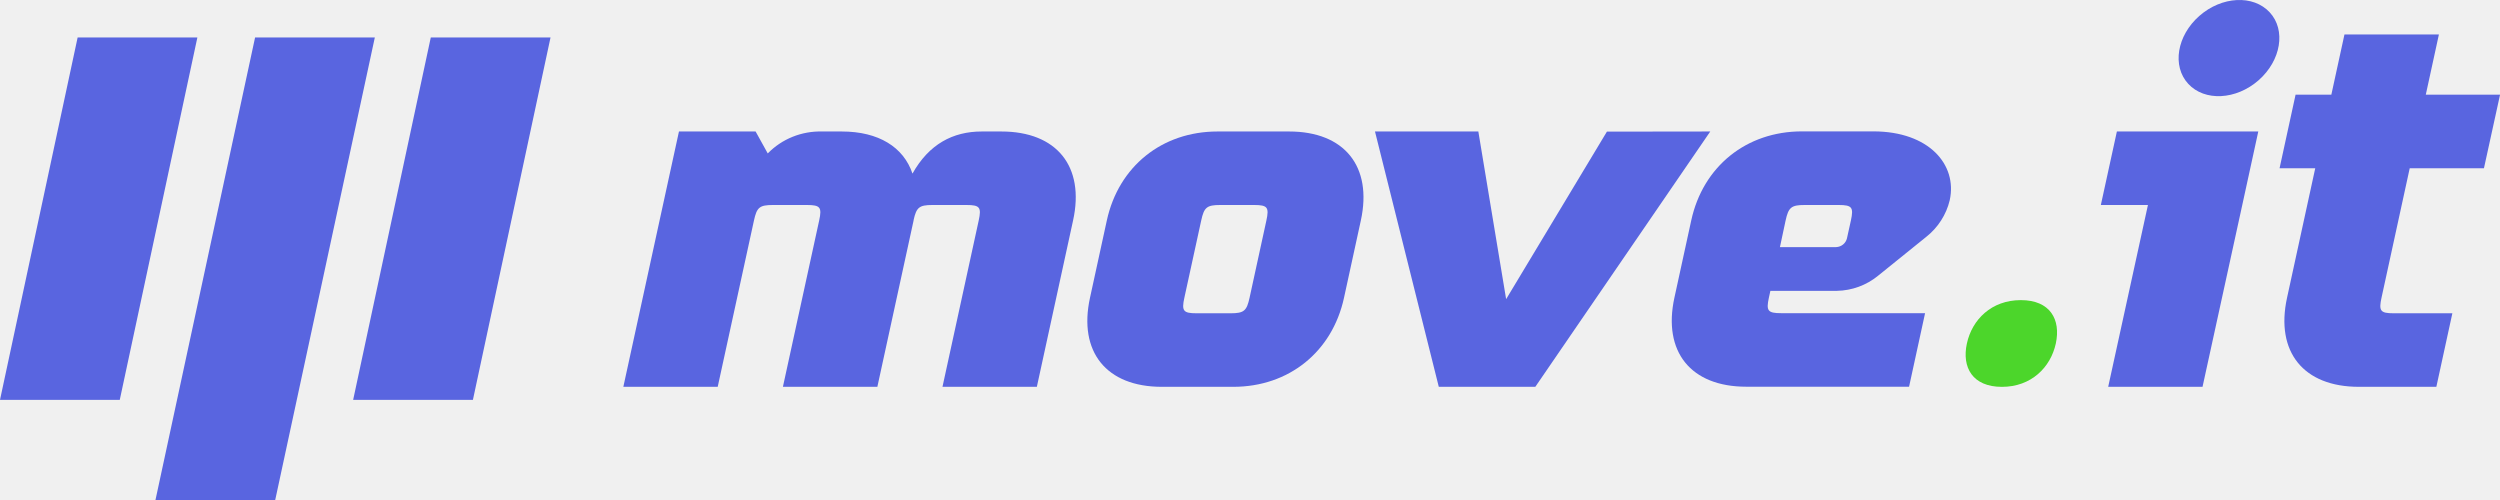
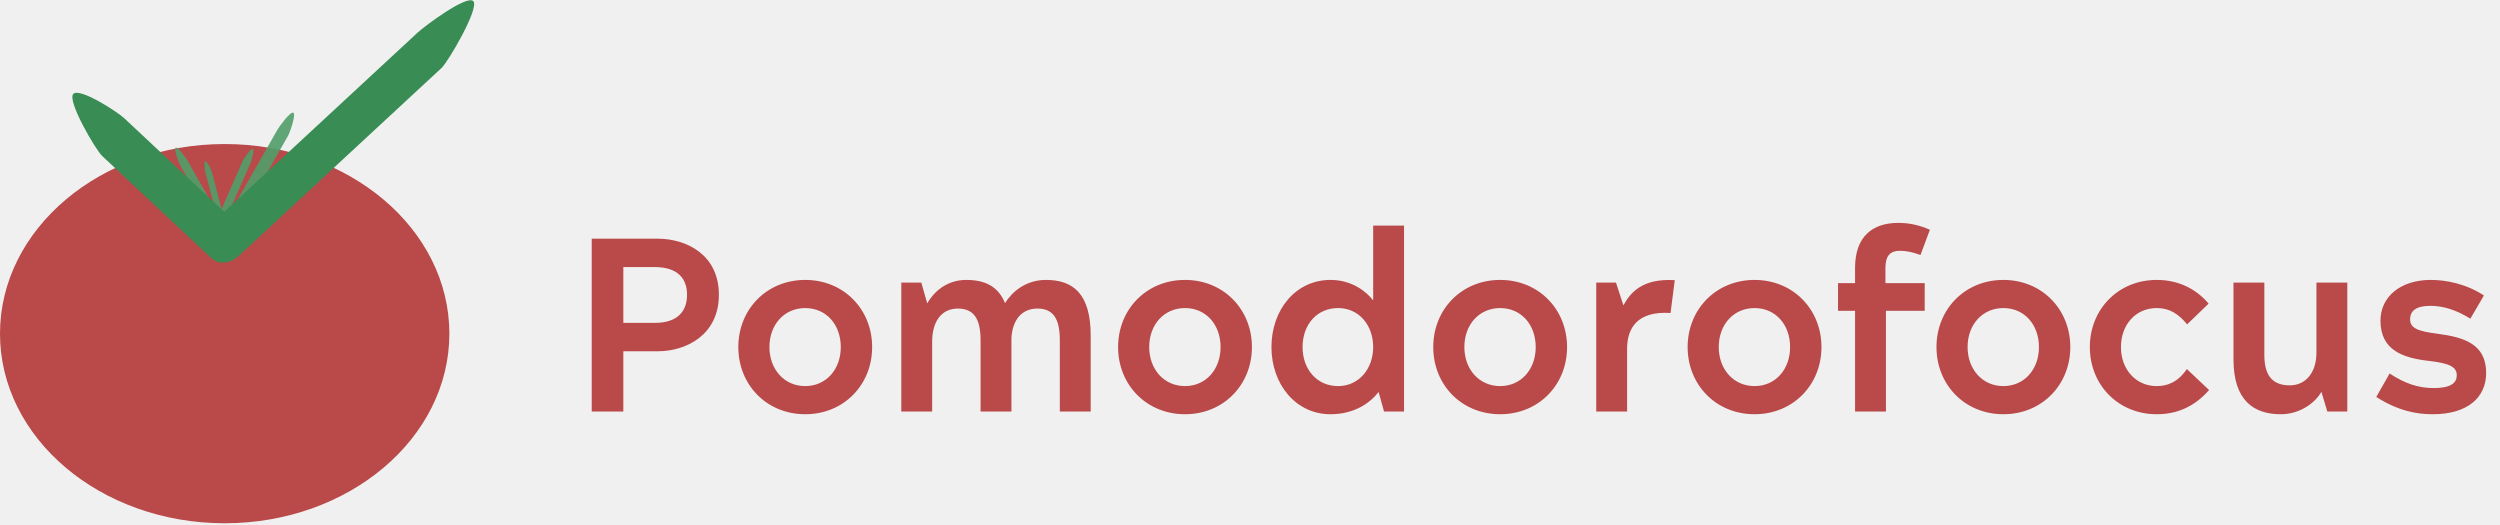
- <svg xmlns="http://www.w3.org/2000/svg" width="250" height="50" viewBox="0 0 250 50" fill="none">
-   <g clip-path="url(#clip0)">
-     <path d="M107.307 22.049L103.685 38.682H94.248L97.871 22.049C98.155 20.741 97.99 20.5 96.653 20.5H93.246C91.918 20.5 91.639 20.741 91.359 22.015C91.359 22.015 91.359 22.038 91.359 22.049L87.736 38.682H78.291L81.917 22.049C82.201 20.741 82.036 20.5 80.696 20.5H77.289C75.949 20.5 75.68 20.744 75.396 22.049L71.771 38.682H62.334L67.896 13.149H75.561L76.775 15.343C77.475 14.625 78.32 14.058 79.259 13.68C80.197 13.302 81.206 13.121 82.22 13.149H84.176C87.867 13.149 90.356 14.714 91.248 17.359C92.897 14.418 95.287 13.149 98.174 13.149H100.133C105.677 13.149 108.496 16.642 107.307 22.049Z" fill="#5965E0" />
-     <path d="M136.084 22.049L134.4 29.782C133.222 35.189 128.879 38.682 123.329 38.682H116.181C110.639 38.682 107.82 35.187 108.999 29.78L110.682 22.049C111.857 16.642 116.201 13.149 121.753 13.149H128.913C134.443 13.149 137.265 16.642 136.084 22.049ZM126.639 22.049C126.923 20.741 126.758 20.5 125.421 20.5H122.015C120.675 20.5 120.405 20.744 120.121 22.049L118.435 29.78C118.151 31.087 118.318 31.328 119.655 31.328H123.062C124.399 31.328 124.672 31.084 124.956 29.78L126.639 22.049Z" fill="#5965E0" />
-     <path d="M194.975 20.016C194.63 21.467 193.796 22.764 192.607 23.7L187.801 27.578C186.649 28.523 185.199 29.055 183.694 29.084H177.039L176.889 29.768C176.605 31.076 176.77 31.317 178.11 31.317H192.508L190.907 38.671H174.624C169.082 38.671 166.263 35.175 167.441 29.768L169.125 22.038C170.303 16.631 174.646 13.138 180.196 13.138H187.361C192.889 13.149 195.747 16.459 194.975 20.016ZM185.09 22.049C185.374 20.741 185.21 20.5 183.87 20.5H180.463C179.129 20.497 178.845 20.744 178.561 22.049L177.993 24.711H183.614C183.866 24.7 184.108 24.61 184.303 24.454C184.497 24.297 184.634 24.083 184.693 23.844L185.09 22.049Z" fill="#5965E0" />
-     <path d="M205.583 34.347C205.061 36.743 203.122 38.685 200.19 38.685C197.257 38.685 196.167 36.746 196.689 34.347C197.212 31.948 199.151 30.012 202.083 30.012C205.016 30.012 206.097 31.948 205.583 34.347Z" fill="#4CD62B" />
-     <path d="M225.829 13.149L224.228 20.497L220.254 38.679H210.82L214.795 20.497H210.085L211.689 13.146L225.829 13.149ZM218.823 8.382C217.188 6.609 217.687 3.568 219.933 1.593C222.178 -0.382 225.327 -0.543 226.97 1.233C228.614 3.008 228.106 6.05 225.86 8.025C223.615 9.999 220.461 10.16 218.823 8.382Z" fill="#5965E0" />
-     <path d="M240.972 16.825L238.15 29.78C237.866 31.087 238.031 31.328 239.368 31.328H245.236L243.635 38.682H235.888C230.346 38.682 227.525 35.187 228.703 29.78L231.524 16.825H227.956L229.557 9.47H233.134L234.446 3.449H243.89L242.579 9.47H250.005L248.395 16.825H240.972Z" fill="#5965E0" />
-     <path d="M25.509 3.745H37.483L27.521 50H15.547L25.509 3.745Z" fill="#5965E0" />
-     <path d="M43.079 3.745H55.053L47.291 39.987H35.315L43.079 3.745Z" fill="#5965E0" />
-     <path d="M7.764 3.745H19.738L11.976 39.987H-0L7.764 3.745Z" fill="#5965E0" />
-     <path d="M171.027 13.149L153.531 38.682H143.879L137.498 13.149H147.834L150.613 29.915L160.691 13.163L171.027 13.149Z" fill="#5965E0" />
-   </g>
-   <defs>
-     <clipPath id="clip0">
-       <rect width="250" height="50" fill="white" />
-     </clipPath>
-   </defs>
+ <svg xmlns="http://www.w3.org/2000/svg" width="486" height="102" viewBox="0 0 486 102" fill="none">
+   <path d="M121.176 80H115.032V46.4H127.848C133.464 46.4 139.752 49.52 139.752 57.296C139.752 65.072 133.464 68.288 127.848 68.288H121.176V80ZM121.176 51.92V62.768H127.272C131.976 62.768 133.56 60.272 133.56 57.296C133.56 54.368 131.976 51.92 127.272 51.92H121.176ZM143.529 67.472C143.529 60.128 149.049 54.416 156.537 54.416C164.025 54.416 169.545 60.128 169.545 67.472C169.545 74.816 164.025 80.528 156.537 80.528C149.049 80.528 143.529 74.816 143.529 67.472ZM156.537 75.056C160.617 75.056 163.449 71.792 163.449 67.472C163.449 63.104 160.617 59.888 156.537 59.888C152.457 59.888 149.577 63.104 149.577 67.472C149.577 71.792 152.457 75.056 156.537 75.056ZM181.214 80H175.214V54.944H179.102L180.254 58.976C181.358 57.008 183.806 54.416 187.838 54.416C191.534 54.416 194.078 55.712 195.374 58.928C196.718 56.768 199.358 54.416 203.342 54.416C208.622 54.416 212.03 57.104 212.03 65.264V80H206.03V66.128C206.03 61.808 204.638 59.984 201.662 59.984C198.734 59.984 196.862 62.048 196.622 65.648V80H190.622V66.128C190.622 61.808 189.182 59.984 186.206 59.984C183.038 59.984 181.214 62.48 181.214 66.416V80ZM217.358 67.472C217.358 60.128 222.878 54.416 230.366 54.416C237.854 54.416 243.374 60.128 243.374 67.472C243.374 74.816 237.854 80.528 230.366 80.528C222.878 80.528 217.358 74.816 217.358 67.472ZM230.366 75.056C234.446 75.056 237.278 71.792 237.278 67.472C237.278 63.104 234.446 59.888 230.366 59.888C226.286 59.888 223.406 63.104 223.406 67.472C223.406 71.792 226.286 75.056 230.366 75.056ZM269.058 80L268.002 76.208C266.226 78.464 263.154 80.528 258.642 80.528C251.922 80.528 247.17 74.72 247.17 67.472C247.17 60.176 251.922 54.416 258.642 54.416C262.818 54.416 265.602 56.672 266.946 58.4V43.856H272.946V80H269.058ZM260.13 75.056C264.162 75.056 266.946 71.696 266.946 67.472C266.946 63.2 264.162 59.888 260.13 59.888C256.002 59.888 253.218 63.104 253.218 67.472C253.218 71.792 256.002 75.056 260.13 75.056ZM278.623 67.472C278.623 60.128 284.143 54.416 291.631 54.416C299.119 54.416 304.639 60.128 304.639 67.472C304.639 74.816 299.119 80.528 291.631 80.528C284.143 80.528 278.623 74.816 278.623 67.472ZM291.631 75.056C295.711 75.056 298.543 71.792 298.543 67.472C298.543 63.104 295.711 59.888 291.631 59.888C287.551 59.888 284.671 63.104 284.671 67.472C284.671 71.792 287.551 75.056 291.631 75.056ZM316.308 80H310.308V54.944H314.148L315.588 59.36C316.932 56.96 319.14 54.08 325.572 54.464L324.756 60.848C318.324 60.416 316.308 63.776 316.308 67.808V80ZM328.076 67.472C328.076 60.128 333.596 54.416 341.084 54.416C348.572 54.416 354.092 60.128 354.092 67.472C354.092 74.816 348.572 80.528 341.084 80.528C333.596 80.528 328.076 74.816 328.076 67.472ZM341.084 75.056C345.164 75.056 347.996 71.792 347.996 67.472C347.996 63.104 345.164 59.888 341.084 59.888C337.004 59.888 334.124 63.104 334.124 67.472C334.124 71.792 337.004 75.056 341.084 75.056ZM366.625 80H360.625V60.416H357.313V55.04H360.625V52.064C360.625 45.92 364.081 43.328 369.025 43.328C370.945 43.328 373.105 43.712 375.169 44.672L373.345 49.568C371.761 48.992 370.513 48.752 369.361 48.752C367.537 48.752 366.529 49.616 366.529 52.064V55.04H374.161V60.416H366.625V80ZM376.451 67.472C376.451 60.128 381.971 54.416 389.459 54.416C396.947 54.416 402.467 60.128 402.467 67.472C402.467 74.816 396.947 80.528 389.459 80.528C381.971 80.528 376.451 74.816 376.451 67.472ZM389.459 75.056C393.539 75.056 396.371 71.792 396.371 67.472C396.371 63.104 393.539 59.888 389.459 59.888C385.379 59.888 382.499 63.104 382.499 67.472C382.499 71.792 385.379 75.056 389.459 75.056ZM425.128 71.744L429.448 75.824C426.664 78.992 423.304 80.528 419.272 80.528C411.784 80.528 406.264 74.816 406.264 67.472C406.264 60.128 411.784 54.416 419.272 54.416C423.256 54.416 426.808 56 429.352 59.024L425.176 63.056C423.448 60.944 421.672 59.888 419.272 59.888C415.192 59.888 412.312 63.104 412.312 67.472C412.312 71.792 415.192 75.056 419.272 75.056C421.288 75.056 423.352 74.336 425.128 71.744ZM452.429 80L451.277 76.16C450.269 78.032 447.389 80.528 443.357 80.528C438.125 80.528 434.189 77.84 434.189 69.872V54.944H440.189V69.056C440.189 73.376 442.109 74.912 445.133 74.912C448.205 74.912 450.317 72.464 450.317 68.528V54.944H456.317V80H452.429ZM461.949 77.168L464.541 72.608C467.565 74.576 470.109 75.44 473.133 75.44C476.541 75.44 477.597 74.384 477.597 72.944C477.597 71.216 475.917 70.592 472.173 70.16C467.133 69.584 462.765 68.096 462.765 62.336C462.765 57.728 466.605 54.416 472.557 54.416C475.437 54.416 479.373 55.136 482.877 57.44L480.237 61.952C477.549 60.272 475.005 59.456 472.461 59.456C469.773 59.456 468.525 60.368 468.525 62.096C468.525 63.776 470.013 64.4 473.853 64.88C478.893 65.552 483.309 66.8 483.309 72.512C483.309 77.216 479.757 80.528 472.941 80.528C469.917 80.528 466.317 79.952 461.949 77.168Z" fill="#BA4949" />
+   <ellipse cx="43.678" cy="64.861" rx="43.678" ry="36.861" fill="#BA4949" />
+   <path fill-rule="evenodd" clip-rule="evenodd" d="M56.008 26.378C56.334 25.806 57.6 22.234 57.026 21.915C56.452 21.595 54.255 24.65 53.929 25.222L44.626 41.548L43.764 43.287C43.751 43.2 43.735 43.113 43.716 43.027L43.81 42.841L48.672 31.76C48.842 31.372 49.563 29.083 49.155 28.941C48.747 28.8 47.365 30.861 47.195 31.249L43.084 40.619L41.178 33.396C41.092 33.068 40.255 31.269 39.914 31.327C39.574 31.385 39.859 33.278 39.945 33.605L41.808 40.666L36.471 31.228C36.233 30.807 34.618 28.523 34.181 28.7C33.745 28.877 34.654 31.449 34.892 31.87L41.836 44.149C41.832 44.264 41.833 44.38 41.839 44.495C40.709 44.2 39.191 43.939 38.997 44.345C38.712 44.939 41.358 46.732 41.954 47.009L42.671 46.543C43.306 46.703 44.174 46.861 44.515 46.745L45.213 47.239C45.665 47.092 47.677 46.052 47.471 45.619C47.264 45.186 44.917 45.524 44.465 45.671L44.355 45.448L44.811 45.151C45.333 44.811 45.767 44.351 46.076 43.809L56.008 26.378Z" fill="#509D69" fill-opacity="0.91" />
+   <path fill-rule="evenodd" clip-rule="evenodd" d="M92.019 0.234C93.242 1.554 87.145 12.003 85.825 13.226L46.382 49.766C44.878 51.16 42.582 51.587 41.084 50.185L19.872 30.333C18.558 29.103 13.012 19.581 14.241 18.267C15.47 16.953 22.83 21.746 24.144 22.975L43.584 41.17L81.246 6.28C82.566 5.057 90.796 -1.086 92.019 0.234Z" fill="#398D54" />
</svg>
